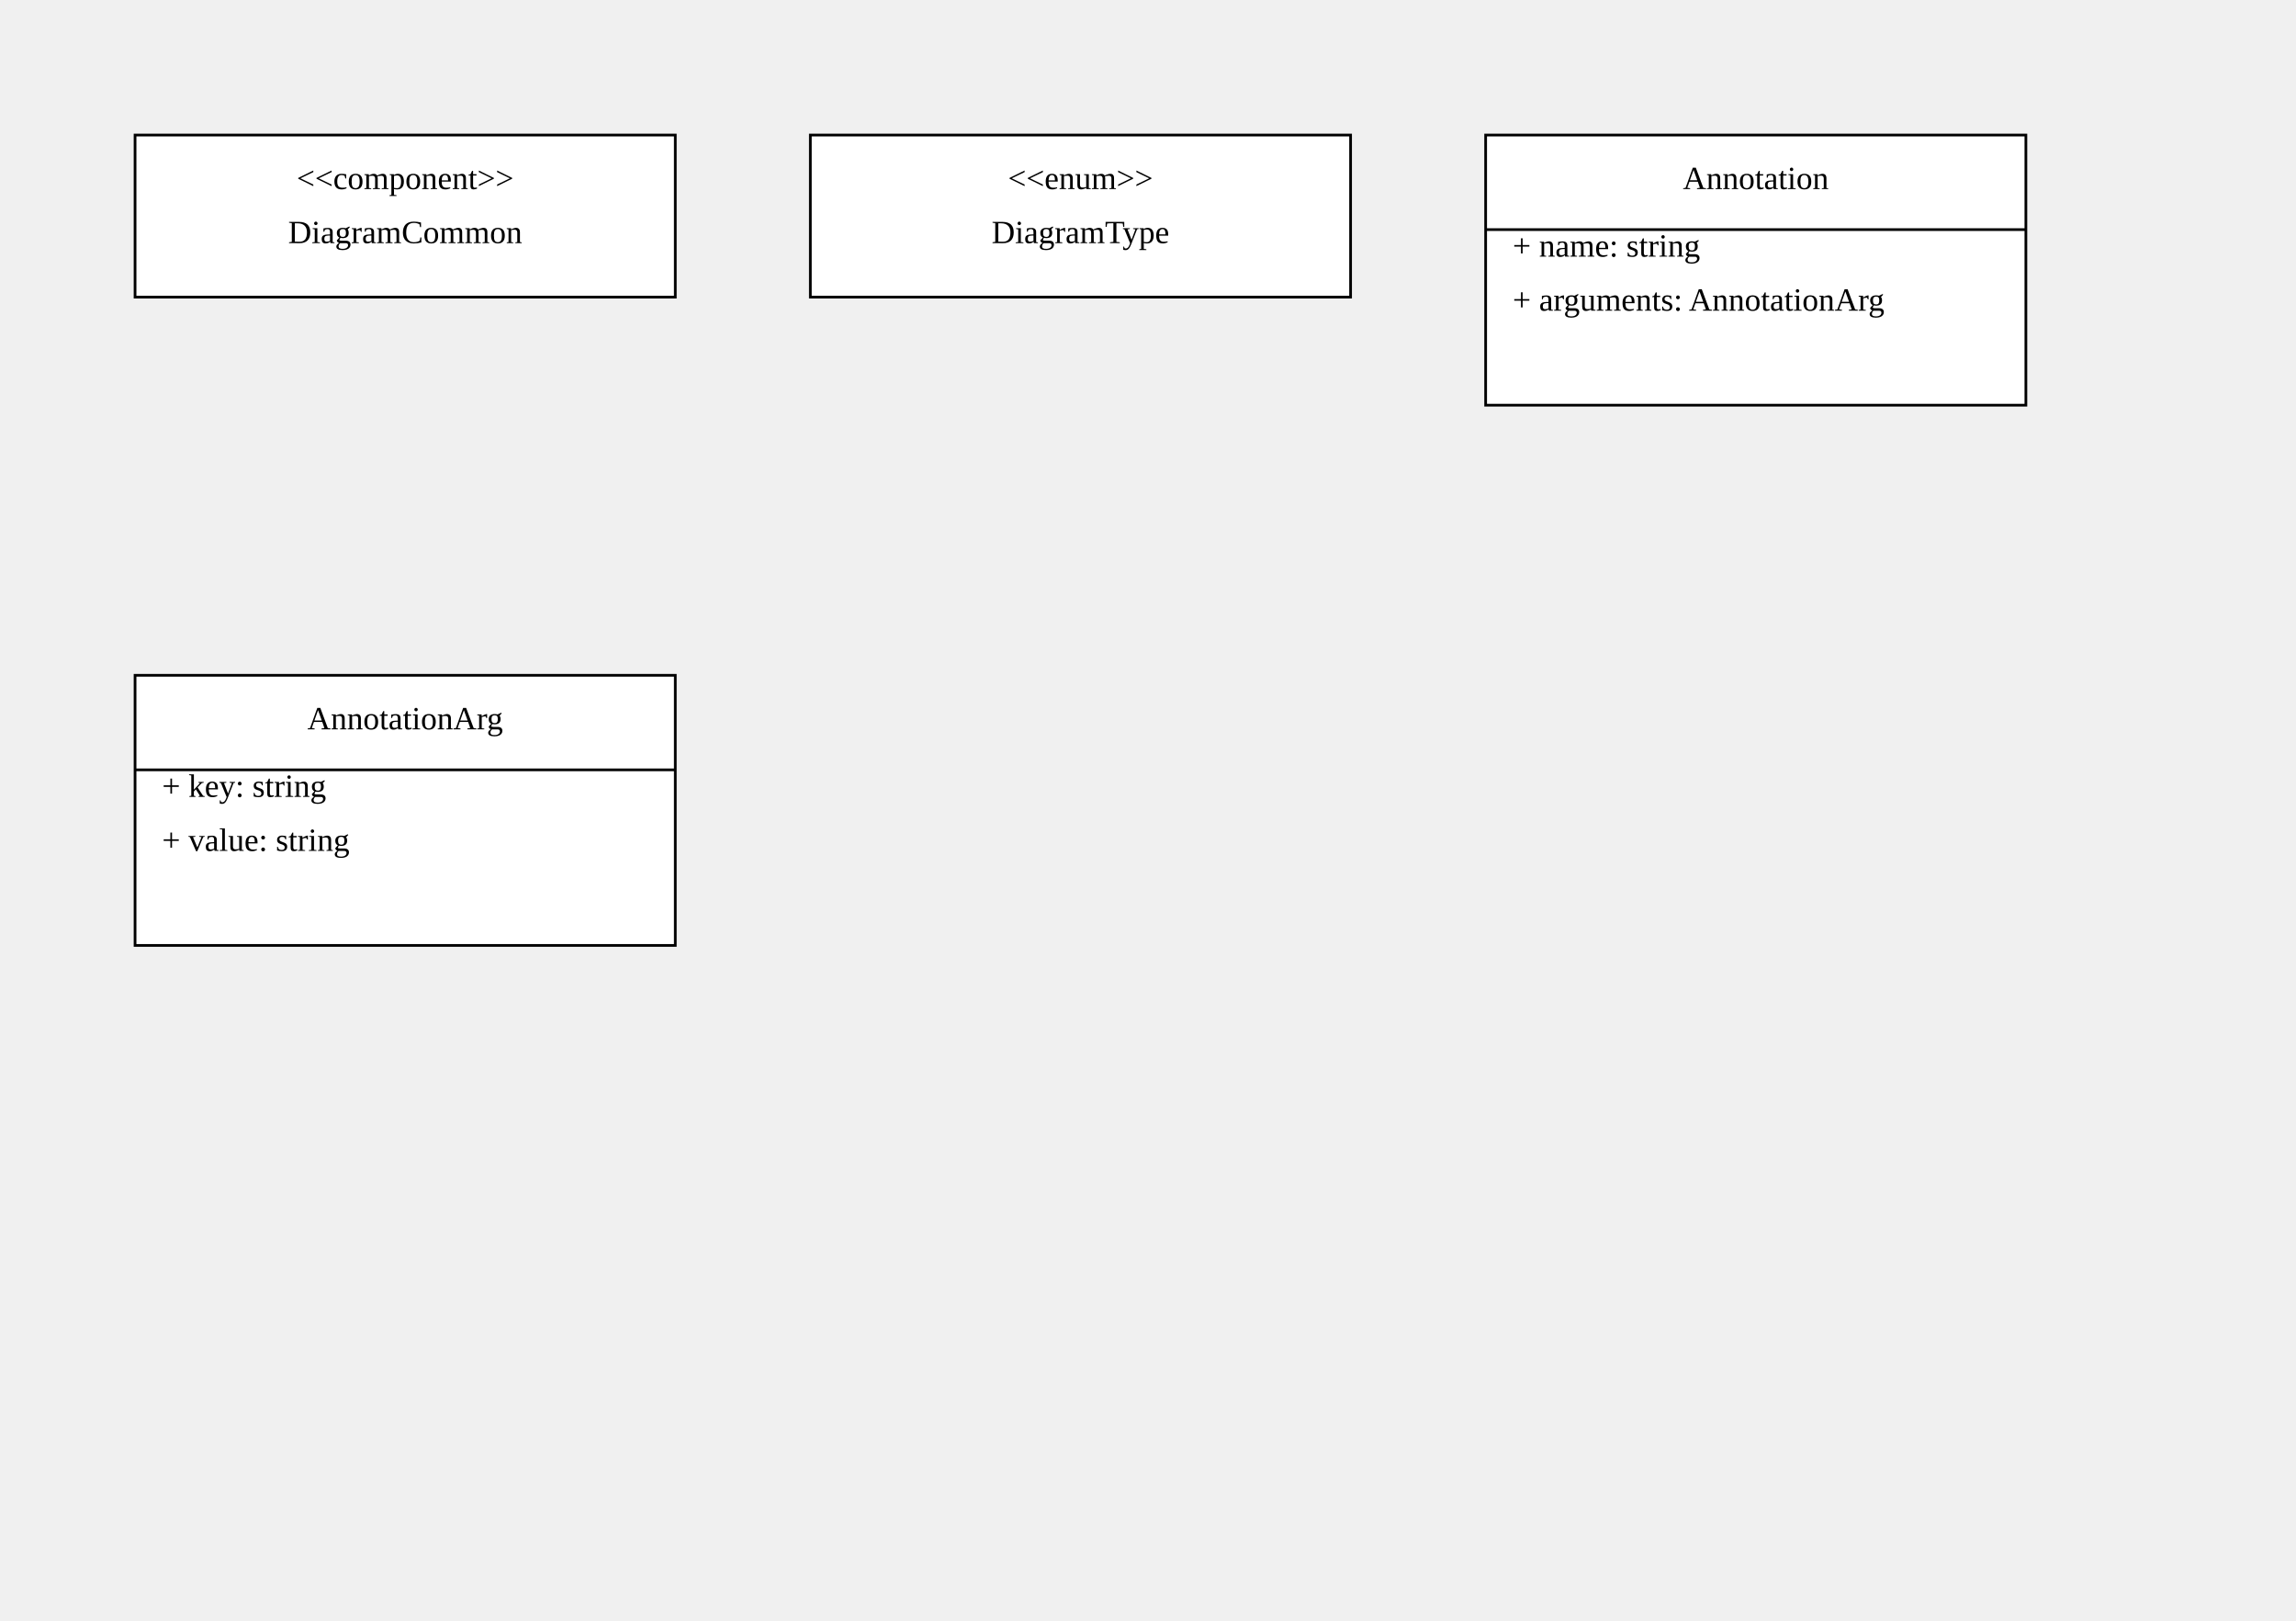
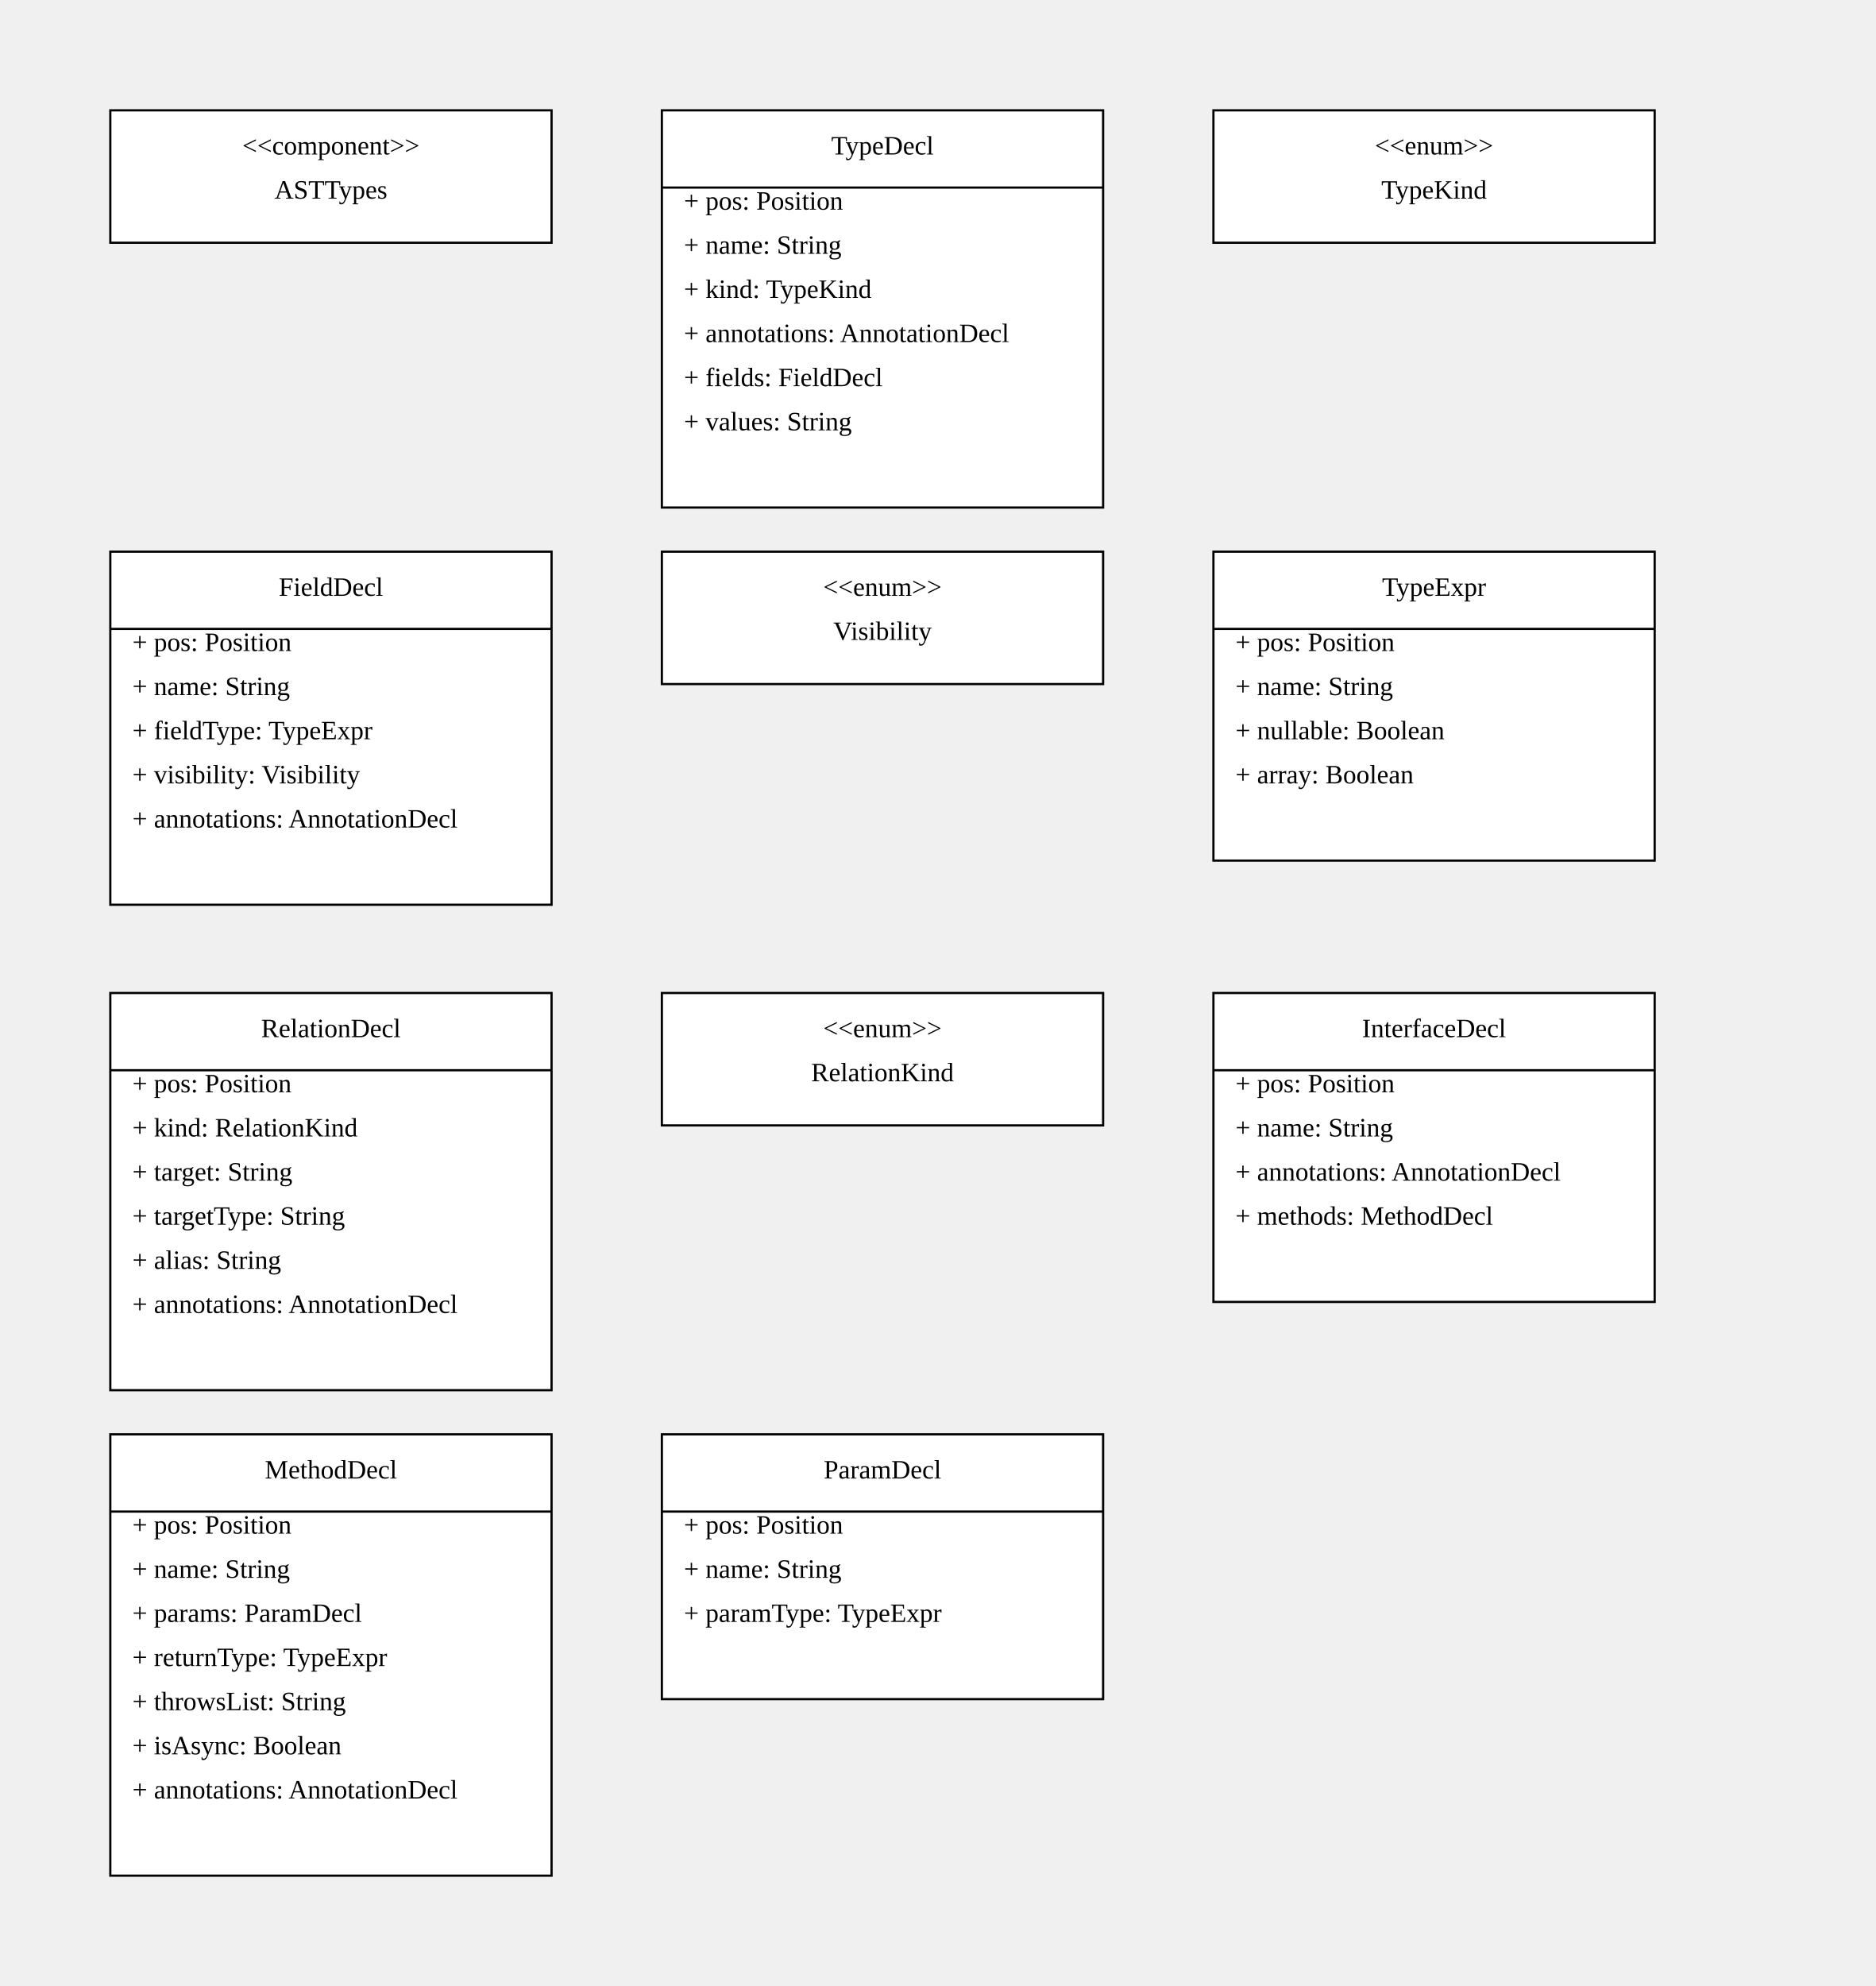
- <svg xmlns="http://www.w3.org/2000/svg" viewBox="0 0 850 600" width="850" height="600">
+ <svg xmlns="http://www.w3.org/2000/svg" viewBox="0 0 850 900" width="850" height="900">
  <rect x="50" y="50" width="200" height="60" fill="#fff" stroke="#000" stroke-width="1" />
  <text x="150" y="70" text-anchor="middle">&lt;&lt;component&gt;&gt;</text>
-   <text x="150" y="90" text-anchor="middle">DiagramCommon</text>
-   <rect x="300" y="50" width="200" height="60" fill="#fff" stroke="#000" stroke-width="1" />
-   <text x="400" y="70" text-anchor="middle">&lt;&lt;enum&gt;&gt;</text>
-   <text x="400" y="90" text-anchor="middle">DiagramType</text>
-   <rect x="550" y="50" width="200" height="100" fill="#fff" stroke="#000" stroke-width="1" />
-   <text x="650" y="70" text-anchor="middle">Annotation</text>
-   <line x1="550" y1="85" x2="750" y2="85" stroke="#000" />
-   <text x="560" y="95">+ name: string</text>
-   <text x="560" y="115">+ arguments: AnnotationArg</text>
-   <rect x="50" y="250" width="200" height="100" stroke="#000" stroke-width="1" fill="#fff" />
-   <text x="150" y="270" text-anchor="middle">AnnotationArg</text>
+   <text x="150" y="90" text-anchor="middle">ASTTypes</text>
+   <rect x="300" y="50" width="200" height="180" stroke-width="1" fill="#fff" stroke="#000" />
+   <text x="400" y="70" text-anchor="middle">TypeDecl</text>
+   <line x1="300" y1="85" x2="500" y2="85" stroke="#000" />
+   <text x="310" y="95">+ pos: Position</text>
+   <text x="310" y="115">+ name: String</text>
+   <text x="310" y="135">+ kind: TypeKind</text>
+   <text x="310" y="155">+ annotations: AnnotationDecl</text>
+   <text x="310" y="175">+ fields: FieldDecl</text>
+   <text x="310" y="195">+ values: String</text>
+   <rect x="550" y="50" width="200" height="60" fill="#fff" stroke="#000" stroke-width="1" />
+   <text x="650" y="70" text-anchor="middle">&lt;&lt;enum&gt;&gt;</text>
+   <text x="650" y="90" text-anchor="middle">TypeKind</text>
+   <rect x="50" y="250" width="200" height="160" fill="#fff" stroke="#000" stroke-width="1" />
+   <text x="150" y="270" text-anchor="middle">FieldDecl</text>
  <line x1="50" y1="285" x2="250" y2="285" stroke="#000" />
-   <text x="60" y="295">+ key: string</text>
-   <text x="60" y="315">+ value: string</text>
+   <text x="60" y="295">+ pos: Position</text>
+   <text x="60" y="315">+ name: String</text>
+   <text x="60" y="335">+ fieldType: TypeExpr</text>
+   <text x="60" y="355">+ visibility: Visibility</text>
+   <text x="60" y="375">+ annotations: AnnotationDecl</text>
+   <rect x="300" y="250" width="200" height="60" stroke-width="1" fill="#fff" stroke="#000" />
+   <text x="400" y="270" text-anchor="middle">&lt;&lt;enum&gt;&gt;</text>
+   <text x="400" y="290" text-anchor="middle">Visibility</text>
+   <rect x="550" y="250" width="200" height="140" fill="#fff" stroke="#000" stroke-width="1" />
+   <text x="650" y="270" text-anchor="middle">TypeExpr</text>
+   <line x1="550" y1="285" x2="750" y2="285" stroke="#000" />
+   <text x="560" y="295">+ pos: Position</text>
+   <text x="560" y="315">+ name: String</text>
+   <text x="560" y="335">+ nullable: Boolean</text>
+   <text x="560" y="355">+ array: Boolean</text>
+   <rect x="50" y="450" width="200" height="180" fill="#fff" stroke="#000" stroke-width="1" />
+   <text x="150" y="470" text-anchor="middle">RelationDecl</text>
+   <line x1="50" y1="485" x2="250" y2="485" stroke="#000" />
+   <text x="60" y="495">+ pos: Position</text>
+   <text x="60" y="515">+ kind: RelationKind</text>
+   <text x="60" y="535">+ target: String</text>
+   <text x="60" y="555">+ targetType: String</text>
+   <text x="60" y="575">+ alias: String</text>
+   <text x="60" y="595">+ annotations: AnnotationDecl</text>
+   <rect x="300" y="450" width="200" height="60" fill="#fff" stroke="#000" stroke-width="1" />
+   <text x="400" y="470" text-anchor="middle">&lt;&lt;enum&gt;&gt;</text>
+   <text x="400" y="490" text-anchor="middle">RelationKind</text>
+   <rect x="550" y="450" width="200" height="140" fill="#fff" stroke="#000" stroke-width="1" />
+   <text x="650" y="470" text-anchor="middle">InterfaceDecl</text>
+   <line x1="550" y1="485" x2="750" y2="485" stroke="#000" />
+   <text x="560" y="495">+ pos: Position</text>
+   <text x="560" y="515">+ name: String</text>
+   <text x="560" y="535">+ annotations: AnnotationDecl</text>
+   <text x="560" y="555">+ methods: MethodDecl</text>
+   <rect x="50" y="650" width="200" height="200" fill="#fff" stroke="#000" stroke-width="1" />
+   <text x="150" y="670" text-anchor="middle">MethodDecl</text>
+   <line x1="50" y1="685" x2="250" y2="685" stroke="#000" />
+   <text x="60" y="695">+ pos: Position</text>
+   <text x="60" y="715">+ name: String</text>
+   <text x="60" y="735">+ params: ParamDecl</text>
+   <text x="60" y="755">+ returnType: TypeExpr</text>
+   <text x="60" y="775">+ throwsList: String</text>
+   <text x="60" y="795">+ isAsync: Boolean</text>
+   <text x="60" y="815">+ annotations: AnnotationDecl</text>
+   <rect x="300" y="650" width="200" height="120" fill="#fff" stroke="#000" stroke-width="1" />
+   <text x="400" y="670" text-anchor="middle">ParamDecl</text>
+   <line x1="300" y1="685" x2="500" y2="685" stroke="#000" />
+   <text x="310" y="695">+ pos: Position</text>
+   <text x="310" y="715">+ name: String</text>
+   <text x="310" y="735">+ paramType: TypeExpr</text>
</svg>
